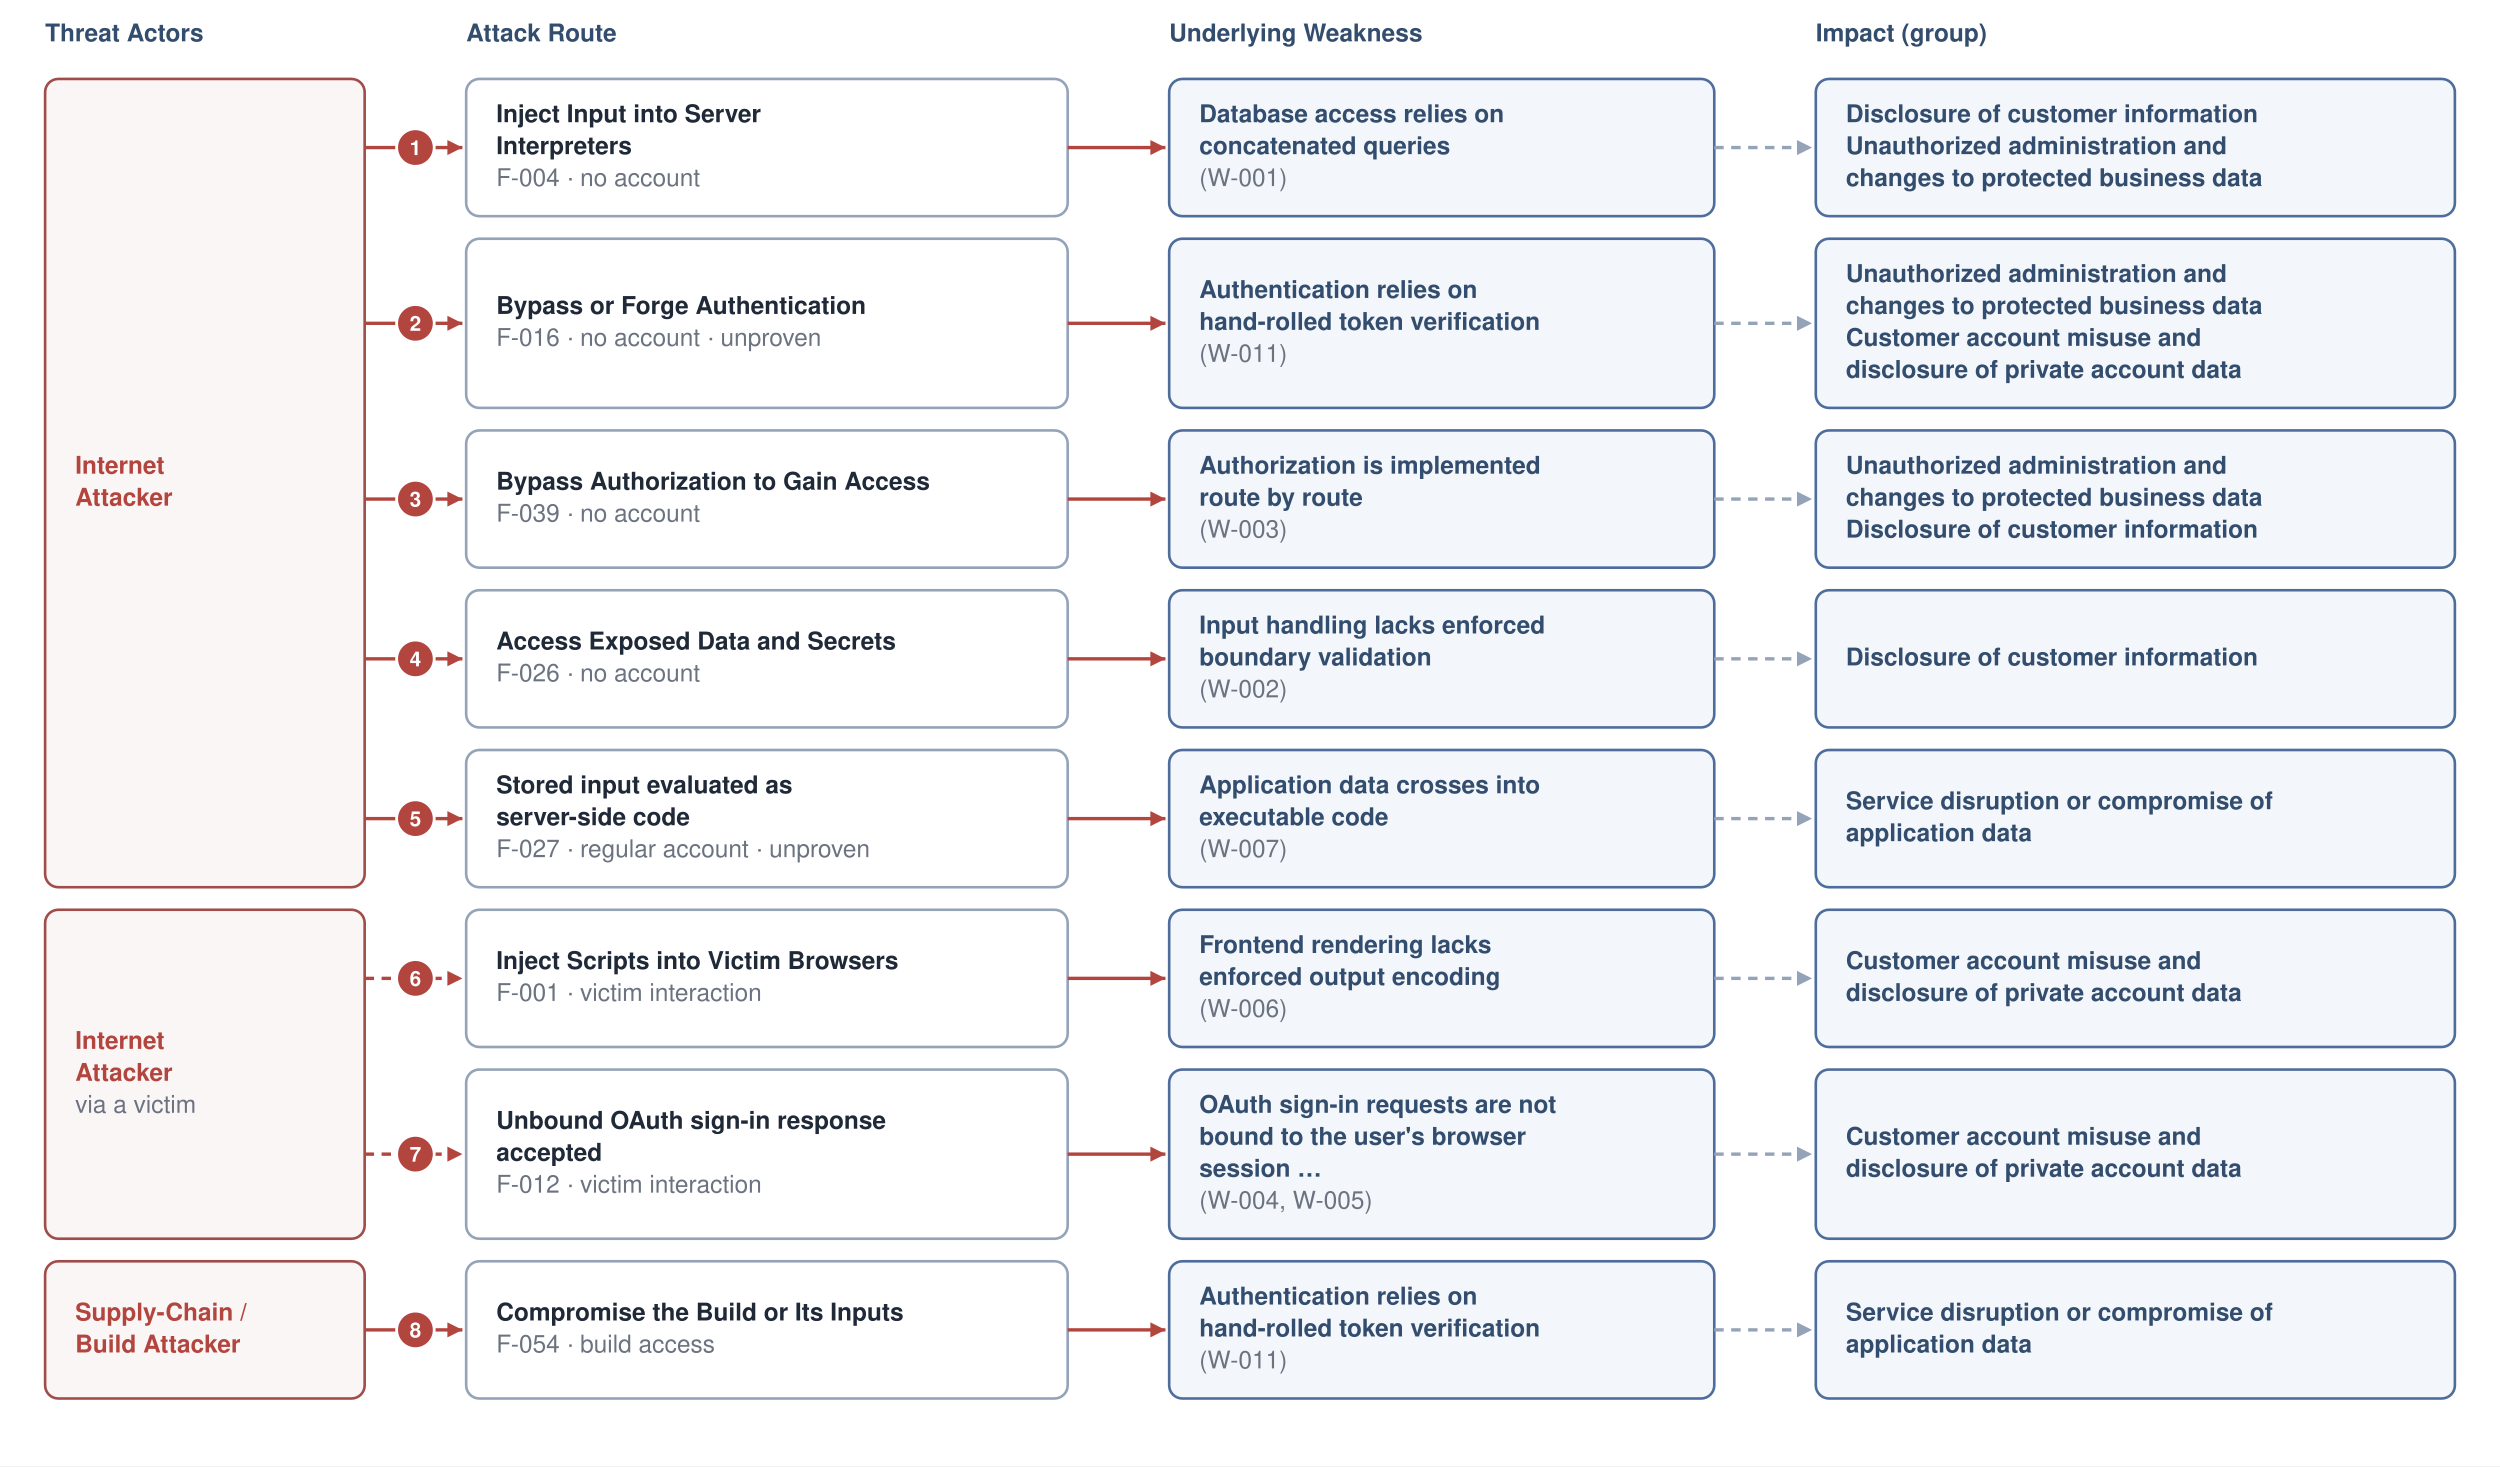
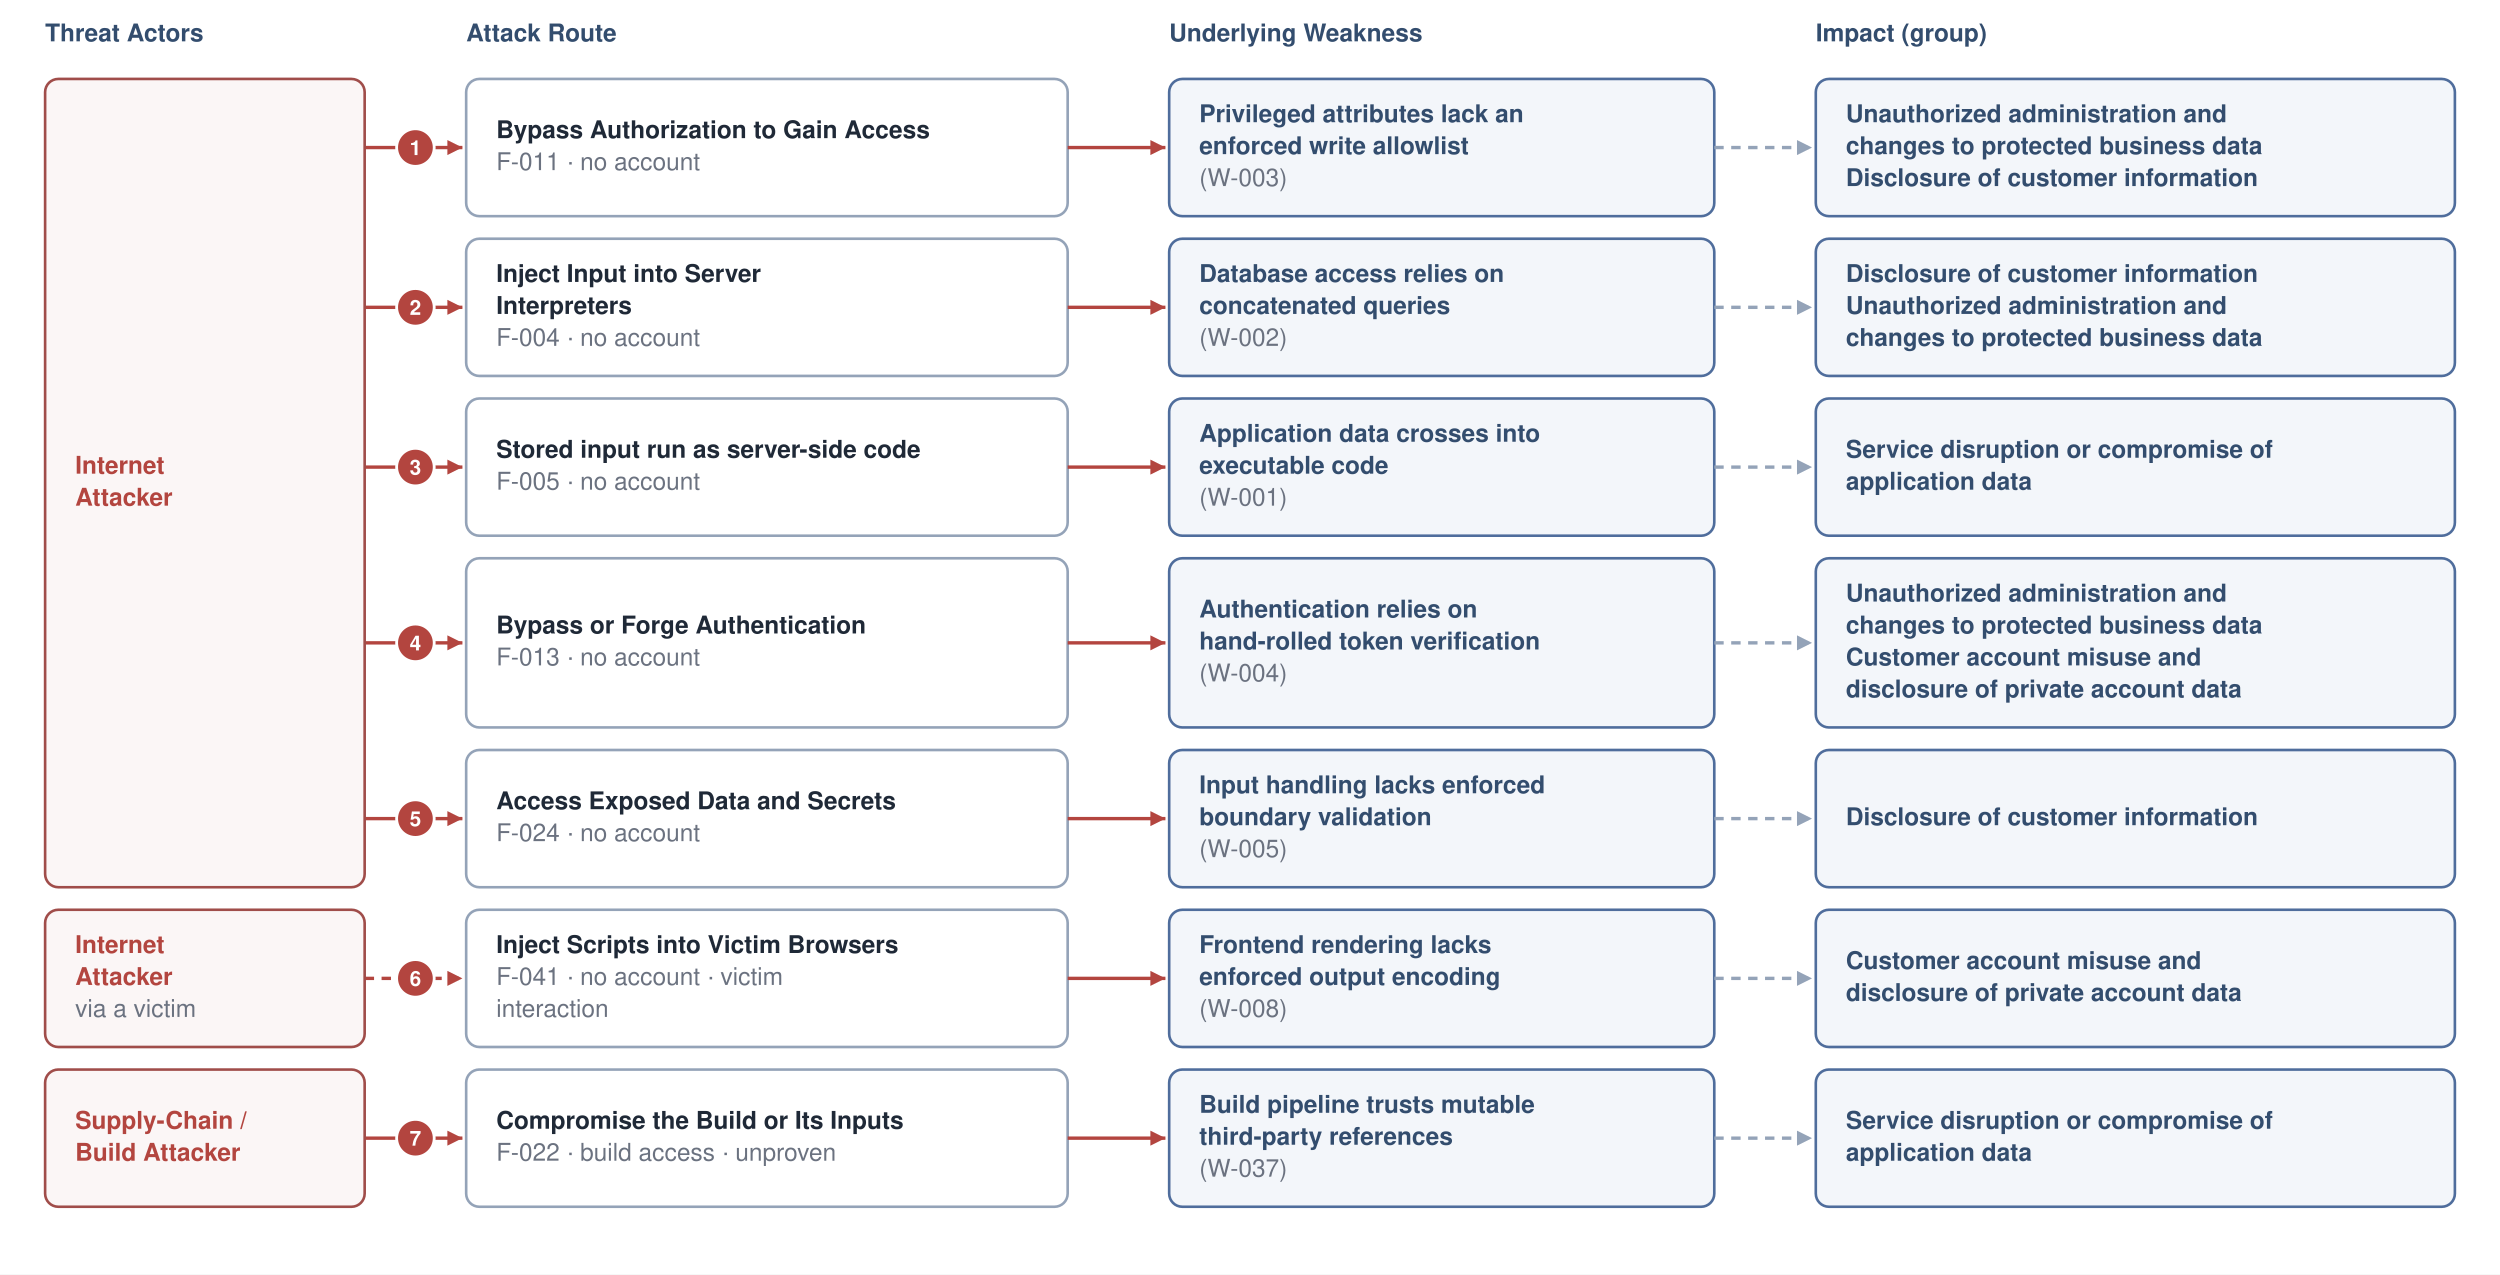
- <svg xmlns="http://www.w3.org/2000/svg" width="1330" height="780" viewBox="0 0 1330 780" font-family="Helvetica, Arial, sans-serif" data-figure2-version="2" data-glyphs="1 2 3 4 5 6 7 8" role="img" aria-labelledby="f2-title">
-   <rect width="1330" height="780" fill="#ffffff" />
+ <svg xmlns="http://www.w3.org/2000/svg" width="1330" height="678" viewBox="0 0 1330 678" font-family="Helvetica, Arial, sans-serif" data-figure2-version="2" data-glyphs="1 2 3 4 5 6 7" role="img" aria-labelledby="f2-title">
+   <rect width="1330" height="678" fill="#ffffff" />
  <defs>
    <marker id="f2-attack" viewBox="0 0 10 10" refX="10" refY="5" markerWidth="8" markerHeight="8" markerUnits="userSpaceOnUse" orient="auto">
      <path d="M0 0 L10 5 L0 10 z" fill="#b3453f" />
    </marker>
    <marker id="f2-consequence" viewBox="0 0 10 10" refX="10" refY="5" markerWidth="8" markerHeight="8" markerUnits="userSpaceOnUse" orient="auto">
      <path d="M0 0 L10 5 L0 10 z" fill="#94a3b8" />
    </marker>
  </defs>
  <text x="24" y="22" font-size="13" fill="#334d6e" font-weight="bold">Threat Actors</text>
  <text x="248" y="22" font-size="13" fill="#334d6e" font-weight="bold">Attack Route</text>
  <text x="622" y="22" font-size="13" fill="#334d6e" font-weight="bold">Underlying Weakness</text>
  <text x="966" y="22" font-size="13" fill="#334d6e" font-weight="bold">Impact (group)</text>
-   <g data-route-number="1" data-finding-id="F-004" data-weakness-ids="W-001">
+   <g data-route-number="1" data-finding-id="F-011" data-weakness-ids="W-003">
    <rect x="248" y="42" width="320" height="73" rx="7" fill="#ffffff" stroke="#94a3b8" stroke-width="1.4" data-column="1" />
-     <text x="264" y="65.0" font-size="13" fill="#1f2937" font-weight="bold">Inject Input into Server</text>
-     <text x="264" y="82.0" font-size="13" fill="#1f2937" font-weight="bold">Interpreters</text>
-     <text x="264" y="99.0" font-size="13" fill="#6b7280" font-weight="normal">F-004 · no account</text>
+     <text x="264" y="73.5" font-size="13" fill="#1f2937" font-weight="bold">Bypass Authorization to Gain Access</text>
+     <text x="264" y="90.5" font-size="13" fill="#6b7280" font-weight="normal">F-011 · no account</text>
    <rect x="622" y="42" width="290" height="73" rx="7" fill="#f3f6fa" stroke="#4f6d9c" stroke-width="1.4" data-column="2" />
-     <text x="638" y="65.0" font-size="13" fill="#334d6e" font-weight="bold">Database access relies on</text>
-     <text x="638" y="82.0" font-size="13" fill="#334d6e" font-weight="bold">concatenated queries</text>
-     <text x="638" y="99.0" font-size="13" fill="#6b7280" font-weight="normal">(W-001)</text>
+     <text x="638" y="65.0" font-size="13" fill="#334d6e" font-weight="bold">Privileged attributes lack an</text>
+     <text x="638" y="82.0" font-size="13" fill="#334d6e" font-weight="bold">enforced write allowlist</text>
+     <text x="638" y="99.0" font-size="13" fill="#6b7280" font-weight="normal">(W-003)</text>
    <rect x="966" y="42" width="340" height="73" rx="7" fill="#f3f6fa" stroke="#4f6d9c" stroke-width="1.4" data-column="3" />
-     <text x="982" y="65.0" font-size="13" fill="#334d6e" font-weight="bold">Disclosure of customer information</text>
-     <text x="982" y="82.0" font-size="13" fill="#334d6e" font-weight="bold">Unauthorized administration and</text>
-     <text x="982" y="99.0" font-size="13" fill="#334d6e" font-weight="bold">changes to protected business data</text>
+     <text x="982" y="65.0" font-size="13" fill="#334d6e" font-weight="bold">Unauthorized administration and</text>
+     <text x="982" y="82.0" font-size="13" fill="#334d6e" font-weight="bold">changes to protected business data</text>
+     <text x="982" y="99.0" font-size="13" fill="#334d6e" font-weight="bold">Disclosure of customer information</text>
    <path d="M194 78.5 H246" fill="none" stroke="#b3453f" stroke-width="1.8" marker-end="url(#f2-attack)" />
    <path d="M568 78.5 H620" fill="none" stroke="#b3453f" stroke-width="1.8" marker-end="url(#f2-attack)" />
    <path d="M912 78.5 H964" fill="none" stroke="#94a3b8" stroke-width="1.8" marker-end="url(#f2-consequence)" stroke-dasharray="5 4" />
    <circle cx="221.0" cy="78.5" r="10" fill="#b3453f" stroke="#ffffff" stroke-width="1.5" />
    <text x="221.0" y="82.5" font-size="11" fill="#ffffff" font-weight="bold" text-anchor="middle" data-badge-number="1">1</text>
  </g>
-   <g data-route-number="2" data-finding-id="F-016" data-weakness-ids="W-011">
-     <rect x="248" y="127" width="320" height="90" rx="7" fill="#ffffff" stroke="#94a3b8" stroke-width="1.4" data-column="1" />
-     <text x="264" y="167.0" font-size="13" fill="#1f2937" font-weight="bold">Bypass or Forge Authentication</text>
-     <text x="264" y="184.0" font-size="13" fill="#6b7280" font-weight="normal">F-016 · no account · unproven</text>
-     <rect x="622" y="127" width="290" height="90" rx="7" fill="#f3f6fa" stroke="#4f6d9c" stroke-width="1.4" data-column="2" />
-     <text x="638" y="158.5" font-size="13" fill="#334d6e" font-weight="bold">Authentication relies on</text>
-     <text x="638" y="175.5" font-size="13" fill="#334d6e" font-weight="bold">hand-rolled token verification</text>
-     <text x="638" y="192.5" font-size="13" fill="#6b7280" font-weight="normal">(W-011)</text>
-     <rect x="966" y="127" width="340" height="90" rx="7" fill="#f3f6fa" stroke="#4f6d9c" stroke-width="1.4" data-column="3" />
-     <text x="982" y="150.0" font-size="13" fill="#334d6e" font-weight="bold">Unauthorized administration and</text>
-     <text x="982" y="167.0" font-size="13" fill="#334d6e" font-weight="bold">changes to protected business data</text>
-     <text x="982" y="184.0" font-size="13" fill="#334d6e" font-weight="bold">Customer account misuse and</text>
-     <text x="982" y="201.0" font-size="13" fill="#334d6e" font-weight="bold">disclosure of private account data</text>
-     <path d="M194 172.0 H246" fill="none" stroke="#b3453f" stroke-width="1.8" marker-end="url(#f2-attack)" />
-     <path d="M568 172.0 H620" fill="none" stroke="#b3453f" stroke-width="1.8" marker-end="url(#f2-attack)" />
-     <path d="M912 172.0 H964" fill="none" stroke="#94a3b8" stroke-width="1.8" marker-end="url(#f2-consequence)" stroke-dasharray="5 4" />
-     <circle cx="221.0" cy="172.0" r="10" fill="#b3453f" stroke="#ffffff" stroke-width="1.5" />
-     <text x="221.0" y="176.0" font-size="11" fill="#ffffff" font-weight="bold" text-anchor="middle" data-badge-number="2">2</text>
+   <g data-route-number="2" data-finding-id="F-004" data-weakness-ids="W-002">
+     <rect x="248" y="127" width="320" height="73" rx="7" fill="#ffffff" stroke="#94a3b8" stroke-width="1.4" data-column="1" />
+     <text x="264" y="150.0" font-size="13" fill="#1f2937" font-weight="bold">Inject Input into Server</text>
+     <text x="264" y="167.0" font-size="13" fill="#1f2937" font-weight="bold">Interpreters</text>
+     <text x="264" y="184.0" font-size="13" fill="#6b7280" font-weight="normal">F-004 · no account</text>
+     <rect x="622" y="127" width="290" height="73" rx="7" fill="#f3f6fa" stroke="#4f6d9c" stroke-width="1.4" data-column="2" />
+     <text x="638" y="150.0" font-size="13" fill="#334d6e" font-weight="bold">Database access relies on</text>
+     <text x="638" y="167.0" font-size="13" fill="#334d6e" font-weight="bold">concatenated queries</text>
+     <text x="638" y="184.0" font-size="13" fill="#6b7280" font-weight="normal">(W-002)</text>
+     <rect x="966" y="127" width="340" height="73" rx="7" fill="#f3f6fa" stroke="#4f6d9c" stroke-width="1.4" data-column="3" />
+     <text x="982" y="150.0" font-size="13" fill="#334d6e" font-weight="bold">Disclosure of customer information</text>
+     <text x="982" y="167.0" font-size="13" fill="#334d6e" font-weight="bold">Unauthorized administration and</text>
+     <text x="982" y="184.0" font-size="13" fill="#334d6e" font-weight="bold">changes to protected business data</text>
+     <path d="M194 163.5 H246" fill="none" stroke="#b3453f" stroke-width="1.8" marker-end="url(#f2-attack)" />
+     <path d="M568 163.5 H620" fill="none" stroke="#b3453f" stroke-width="1.8" marker-end="url(#f2-attack)" />
+     <path d="M912 163.5 H964" fill="none" stroke="#94a3b8" stroke-width="1.8" marker-end="url(#f2-consequence)" stroke-dasharray="5 4" />
+     <circle cx="221.0" cy="163.5" r="10" fill="#b3453f" stroke="#ffffff" stroke-width="1.5" />
+     <text x="221.0" y="167.5" font-size="11" fill="#ffffff" font-weight="bold" text-anchor="middle" data-badge-number="2">2</text>
  </g>
-   <g data-route-number="3" data-finding-id="F-039" data-weakness-ids="W-003">
-     <rect x="248" y="229" width="320" height="73" rx="7" fill="#ffffff" stroke="#94a3b8" stroke-width="1.4" data-column="1" />
-     <text x="264" y="260.5" font-size="13" fill="#1f2937" font-weight="bold">Bypass Authorization to Gain Access</text>
-     <text x="264" y="277.5" font-size="13" fill="#6b7280" font-weight="normal">F-039 · no account</text>
-     <rect x="622" y="229" width="290" height="73" rx="7" fill="#f3f6fa" stroke="#4f6d9c" stroke-width="1.4" data-column="2" />
-     <text x="638" y="252.0" font-size="13" fill="#334d6e" font-weight="bold">Authorization is implemented</text>
-     <text x="638" y="269.0" font-size="13" fill="#334d6e" font-weight="bold">route by route</text>
-     <text x="638" y="286.0" font-size="13" fill="#6b7280" font-weight="normal">(W-003)</text>
-     <rect x="966" y="229" width="340" height="73" rx="7" fill="#f3f6fa" stroke="#4f6d9c" stroke-width="1.4" data-column="3" />
-     <text x="982" y="252.0" font-size="13" fill="#334d6e" font-weight="bold">Unauthorized administration and</text>
-     <text x="982" y="269.0" font-size="13" fill="#334d6e" font-weight="bold">changes to protected business data</text>
-     <text x="982" y="286.0" font-size="13" fill="#334d6e" font-weight="bold">Disclosure of customer information</text>
-     <path d="M194 265.5 H246" fill="none" stroke="#b3453f" stroke-width="1.8" marker-end="url(#f2-attack)" />
-     <path d="M568 265.5 H620" fill="none" stroke="#b3453f" stroke-width="1.8" marker-end="url(#f2-attack)" />
-     <path d="M912 265.5 H964" fill="none" stroke="#94a3b8" stroke-width="1.8" marker-end="url(#f2-consequence)" stroke-dasharray="5 4" />
-     <circle cx="221.0" cy="265.5" r="10" fill="#b3453f" stroke="#ffffff" stroke-width="1.5" />
-     <text x="221.0" y="269.5" font-size="11" fill="#ffffff" font-weight="bold" text-anchor="middle" data-badge-number="3">3</text>
+   <g data-route-number="3" data-finding-id="F-005" data-weakness-ids="W-001">
+     <rect x="248" y="212" width="320" height="73" rx="7" fill="#ffffff" stroke="#94a3b8" stroke-width="1.4" data-column="1" />
+     <text x="264" y="243.5" font-size="13" fill="#1f2937" font-weight="bold">Stored input run as server-side code</text>
+     <text x="264" y="260.5" font-size="13" fill="#6b7280" font-weight="normal">F-005 · no account</text>
+     <rect x="622" y="212" width="290" height="73" rx="7" fill="#f3f6fa" stroke="#4f6d9c" stroke-width="1.4" data-column="2" />
+     <text x="638" y="235.0" font-size="13" fill="#334d6e" font-weight="bold">Application data crosses into</text>
+     <text x="638" y="252.0" font-size="13" fill="#334d6e" font-weight="bold">executable code</text>
+     <text x="638" y="269.0" font-size="13" fill="#6b7280" font-weight="normal">(W-001)</text>
+     <rect x="966" y="212" width="340" height="73" rx="7" fill="#f3f6fa" stroke="#4f6d9c" stroke-width="1.4" data-column="3" />
+     <text x="982" y="243.5" font-size="13" fill="#334d6e" font-weight="bold">Service disruption or compromise of</text>
+     <text x="982" y="260.5" font-size="13" fill="#334d6e" font-weight="bold">application data</text>
+     <path d="M194 248.5 H246" fill="none" stroke="#b3453f" stroke-width="1.8" marker-end="url(#f2-attack)" />
+     <path d="M568 248.5 H620" fill="none" stroke="#b3453f" stroke-width="1.8" marker-end="url(#f2-attack)" />
+     <path d="M912 248.5 H964" fill="none" stroke="#94a3b8" stroke-width="1.8" marker-end="url(#f2-consequence)" stroke-dasharray="5 4" />
+     <circle cx="221.0" cy="248.5" r="10" fill="#b3453f" stroke="#ffffff" stroke-width="1.5" />
+     <text x="221.0" y="252.5" font-size="11" fill="#ffffff" font-weight="bold" text-anchor="middle" data-badge-number="3">3</text>
  </g>
-   <g data-route-number="4" data-finding-id="F-026" data-weakness-ids="W-002">
-     <rect x="248" y="314" width="320" height="73" rx="7" fill="#ffffff" stroke="#94a3b8" stroke-width="1.4" data-column="1" />
-     <text x="264" y="345.5" font-size="13" fill="#1f2937" font-weight="bold">Access Exposed Data and Secrets</text>
-     <text x="264" y="362.5" font-size="13" fill="#6b7280" font-weight="normal">F-026 · no account</text>
-     <rect x="622" y="314" width="290" height="73" rx="7" fill="#f3f6fa" stroke="#4f6d9c" stroke-width="1.4" data-column="2" />
-     <text x="638" y="337.0" font-size="13" fill="#334d6e" font-weight="bold">Input handling lacks enforced</text>
-     <text x="638" y="354.0" font-size="13" fill="#334d6e" font-weight="bold">boundary validation</text>
-     <text x="638" y="371.0" font-size="13" fill="#6b7280" font-weight="normal">(W-002)</text>
-     <rect x="966" y="314" width="340" height="73" rx="7" fill="#f3f6fa" stroke="#4f6d9c" stroke-width="1.4" data-column="3" />
-     <text x="982" y="354.0" font-size="13" fill="#334d6e" font-weight="bold">Disclosure of customer information</text>
-     <path d="M194 350.5 H246" fill="none" stroke="#b3453f" stroke-width="1.8" marker-end="url(#f2-attack)" />
-     <path d="M568 350.5 H620" fill="none" stroke="#b3453f" stroke-width="1.8" marker-end="url(#f2-attack)" />
-     <path d="M912 350.5 H964" fill="none" stroke="#94a3b8" stroke-width="1.8" marker-end="url(#f2-consequence)" stroke-dasharray="5 4" />
-     <circle cx="221.0" cy="350.5" r="10" fill="#b3453f" stroke="#ffffff" stroke-width="1.5" />
-     <text x="221.0" y="354.5" font-size="11" fill="#ffffff" font-weight="bold" text-anchor="middle" data-badge-number="4">4</text>
+   <g data-route-number="4" data-finding-id="F-013" data-weakness-ids="W-004">
+     <rect x="248" y="297" width="320" height="90" rx="7" fill="#ffffff" stroke="#94a3b8" stroke-width="1.4" data-column="1" />
+     <text x="264" y="337.0" font-size="13" fill="#1f2937" font-weight="bold">Bypass or Forge Authentication</text>
+     <text x="264" y="354.0" font-size="13" fill="#6b7280" font-weight="normal">F-013 · no account</text>
+     <rect x="622" y="297" width="290" height="90" rx="7" fill="#f3f6fa" stroke="#4f6d9c" stroke-width="1.4" data-column="2" />
+     <text x="638" y="328.5" font-size="13" fill="#334d6e" font-weight="bold">Authentication relies on</text>
+     <text x="638" y="345.5" font-size="13" fill="#334d6e" font-weight="bold">hand-rolled token verification</text>
+     <text x="638" y="362.5" font-size="13" fill="#6b7280" font-weight="normal">(W-004)</text>
+     <rect x="966" y="297" width="340" height="90" rx="7" fill="#f3f6fa" stroke="#4f6d9c" stroke-width="1.4" data-column="3" />
+     <text x="982" y="320.0" font-size="13" fill="#334d6e" font-weight="bold">Unauthorized administration and</text>
+     <text x="982" y="337.0" font-size="13" fill="#334d6e" font-weight="bold">changes to protected business data</text>
+     <text x="982" y="354.0" font-size="13" fill="#334d6e" font-weight="bold">Customer account misuse and</text>
+     <text x="982" y="371.0" font-size="13" fill="#334d6e" font-weight="bold">disclosure of private account data</text>
+     <path d="M194 342.0 H246" fill="none" stroke="#b3453f" stroke-width="1.8" marker-end="url(#f2-attack)" />
+     <path d="M568 342.0 H620" fill="none" stroke="#b3453f" stroke-width="1.8" marker-end="url(#f2-attack)" />
+     <path d="M912 342.0 H964" fill="none" stroke="#94a3b8" stroke-width="1.8" marker-end="url(#f2-consequence)" stroke-dasharray="5 4" />
+     <circle cx="221.0" cy="342.0" r="10" fill="#b3453f" stroke="#ffffff" stroke-width="1.5" />
+     <text x="221.0" y="346.0" font-size="11" fill="#ffffff" font-weight="bold" text-anchor="middle" data-badge-number="4">4</text>
  </g>
-   <g data-route-number="5" data-finding-id="F-027" data-weakness-ids="W-007">
+   <g data-route-number="5" data-finding-id="F-024" data-weakness-ids="W-005">
    <rect x="248" y="399" width="320" height="73" rx="7" fill="#ffffff" stroke="#94a3b8" stroke-width="1.4" data-column="1" />
-     <text x="264" y="422.0" font-size="13" fill="#1f2937" font-weight="bold">Stored input evaluated as</text>
-     <text x="264" y="439.0" font-size="13" fill="#1f2937" font-weight="bold">server-side code</text>
-     <text x="264" y="456.0" font-size="13" fill="#6b7280" font-weight="normal">F-027 · regular account · unproven</text>
+     <text x="264" y="430.5" font-size="13" fill="#1f2937" font-weight="bold">Access Exposed Data and Secrets</text>
+     <text x="264" y="447.5" font-size="13" fill="#6b7280" font-weight="normal">F-024 · no account</text>
    <rect x="622" y="399" width="290" height="73" rx="7" fill="#f3f6fa" stroke="#4f6d9c" stroke-width="1.4" data-column="2" />
-     <text x="638" y="422.0" font-size="13" fill="#334d6e" font-weight="bold">Application data crosses into</text>
-     <text x="638" y="439.0" font-size="13" fill="#334d6e" font-weight="bold">executable code</text>
-     <text x="638" y="456.0" font-size="13" fill="#6b7280" font-weight="normal">(W-007)</text>
+     <text x="638" y="422.0" font-size="13" fill="#334d6e" font-weight="bold">Input handling lacks enforced</text>
+     <text x="638" y="439.0" font-size="13" fill="#334d6e" font-weight="bold">boundary validation</text>
+     <text x="638" y="456.0" font-size="13" fill="#6b7280" font-weight="normal">(W-005)</text>
    <rect x="966" y="399" width="340" height="73" rx="7" fill="#f3f6fa" stroke="#4f6d9c" stroke-width="1.4" data-column="3" />
-     <text x="982" y="430.5" font-size="13" fill="#334d6e" font-weight="bold">Service disruption or compromise of</text>
-     <text x="982" y="447.5" font-size="13" fill="#334d6e" font-weight="bold">application data</text>
+     <text x="982" y="439.0" font-size="13" fill="#334d6e" font-weight="bold">Disclosure of customer information</text>
    <path d="M194 435.5 H246" fill="none" stroke="#b3453f" stroke-width="1.8" marker-end="url(#f2-attack)" />
    <path d="M568 435.5 H620" fill="none" stroke="#b3453f" stroke-width="1.8" marker-end="url(#f2-attack)" />
    <path d="M912 435.5 H964" fill="none" stroke="#94a3b8" stroke-width="1.8" marker-end="url(#f2-consequence)" stroke-dasharray="5 4" />
    <circle cx="221.0" cy="435.5" r="10" fill="#b3453f" stroke="#ffffff" stroke-width="1.5" />
    <text x="221.0" y="439.5" font-size="11" fill="#ffffff" font-weight="bold" text-anchor="middle" data-badge-number="5">5</text>
  </g>
-   <g data-route-number="6" data-finding-id="F-001" data-weakness-ids="W-006">
+   <g data-route-number="6" data-finding-id="F-041" data-weakness-ids="W-008">
    <rect x="248" y="484" width="320" height="73" rx="7" fill="#ffffff" stroke="#94a3b8" stroke-width="1.4" data-column="1" />
-     <text x="264" y="515.5" font-size="13" fill="#1f2937" font-weight="bold">Inject Scripts into Victim Browsers</text>
-     <text x="264" y="532.5" font-size="13" fill="#6b7280" font-weight="normal">F-001 · victim interaction</text>
+     <text x="264" y="507.0" font-size="13" fill="#1f2937" font-weight="bold">Inject Scripts into Victim Browsers</text>
+     <text x="264" y="524.0" font-size="13" fill="#6b7280" font-weight="normal">F-041 · no account · victim</text>
+     <text x="264" y="541.0" font-size="13" fill="#6b7280" font-weight="normal">interaction</text>
    <rect x="622" y="484" width="290" height="73" rx="7" fill="#f3f6fa" stroke="#4f6d9c" stroke-width="1.4" data-column="2" />
    <text x="638" y="507.0" font-size="13" fill="#334d6e" font-weight="bold">Frontend rendering lacks</text>
    <text x="638" y="524.0" font-size="13" fill="#334d6e" font-weight="bold">enforced output encoding</text>
-     <text x="638" y="541.0" font-size="13" fill="#6b7280" font-weight="normal">(W-006)</text>
+     <text x="638" y="541.0" font-size="13" fill="#6b7280" font-weight="normal">(W-008)</text>
    <rect x="966" y="484" width="340" height="73" rx="7" fill="#f3f6fa" stroke="#4f6d9c" stroke-width="1.4" data-column="3" />
    <text x="982" y="515.5" font-size="13" fill="#334d6e" font-weight="bold">Customer account misuse and</text>
    <text x="982" y="532.5" font-size="13" fill="#334d6e" font-weight="bold">disclosure of private account data</text>
    <path d="M194 520.5 H246" fill="none" stroke="#b3453f" stroke-width="1.8" marker-end="url(#f2-attack)" stroke-dasharray="5 4" />
    <path d="M568 520.5 H620" fill="none" stroke="#b3453f" stroke-width="1.8" marker-end="url(#f2-attack)" />
    <path d="M912 520.5 H964" fill="none" stroke="#94a3b8" stroke-width="1.8" marker-end="url(#f2-consequence)" stroke-dasharray="5 4" />
    <circle cx="221.0" cy="520.5" r="10" fill="#b3453f" stroke="#ffffff" stroke-width="1.5" />
    <text x="221.0" y="524.5" font-size="11" fill="#ffffff" font-weight="bold" text-anchor="middle" data-badge-number="6">6</text>
  </g>
-   <g data-route-number="7" data-finding-id="F-012" data-weakness-ids="W-004 W-005">
-     <rect x="248" y="569" width="320" height="90" rx="7" fill="#ffffff" stroke="#94a3b8" stroke-width="1.4" data-column="1" />
-     <text x="264" y="600.5" font-size="13" fill="#1f2937" font-weight="bold">Unbound OAuth sign-in response</text>
-     <text x="264" y="617.5" font-size="13" fill="#1f2937" font-weight="bold">accepted</text>
-     <text x="264" y="634.5" font-size="13" fill="#6b7280" font-weight="normal">F-012 · victim interaction</text>
-     <rect x="622" y="569" width="290" height="90" rx="7" fill="#f3f6fa" stroke="#4f6d9c" stroke-width="1.4" data-column="2" />
-     <text x="638" y="592.0" font-size="13" fill="#334d6e" font-weight="bold">OAuth sign-in requests are not</text>
-     <text x="638" y="609.0" font-size="13" fill="#334d6e" font-weight="bold">bound to the user's browser</text>
-     <text x="638" y="626.0" font-size="13" fill="#334d6e" font-weight="bold">session …</text>
-     <text x="638" y="643.0" font-size="13" fill="#6b7280" font-weight="normal">(W-004, W-005)</text>
-     <rect x="966" y="569" width="340" height="90" rx="7" fill="#f3f6fa" stroke="#4f6d9c" stroke-width="1.4" data-column="3" />
-     <text x="982" y="609.0" font-size="13" fill="#334d6e" font-weight="bold">Customer account misuse and</text>
-     <text x="982" y="626.0" font-size="13" fill="#334d6e" font-weight="bold">disclosure of private account data</text>
-     <path d="M194 614.0 H246" fill="none" stroke="#b3453f" stroke-width="1.8" marker-end="url(#f2-attack)" stroke-dasharray="5 4" />
-     <path d="M568 614.0 H620" fill="none" stroke="#b3453f" stroke-width="1.8" marker-end="url(#f2-attack)" />
-     <path d="M912 614.0 H964" fill="none" stroke="#94a3b8" stroke-width="1.8" marker-end="url(#f2-consequence)" stroke-dasharray="5 4" />
-     <circle cx="221.0" cy="614.0" r="10" fill="#b3453f" stroke="#ffffff" stroke-width="1.5" />
-     <text x="221.0" y="618.0" font-size="11" fill="#ffffff" font-weight="bold" text-anchor="middle" data-badge-number="7">7</text>
-   </g>
-   <g data-route-number="8" data-finding-id="F-054" data-weakness-ids="W-011">
-     <rect x="248" y="671" width="320" height="73" rx="7" fill="#ffffff" stroke="#94a3b8" stroke-width="1.4" data-column="1" />
-     <text x="264" y="702.5" font-size="13" fill="#1f2937" font-weight="bold">Compromise the Build or Its Inputs</text>
-     <text x="264" y="719.5" font-size="13" fill="#6b7280" font-weight="normal">F-054 · build access</text>
-     <rect x="622" y="671" width="290" height="73" rx="7" fill="#f3f6fa" stroke="#4f6d9c" stroke-width="1.4" data-column="2" />
-     <text x="638" y="694.0" font-size="13" fill="#334d6e" font-weight="bold">Authentication relies on</text>
-     <text x="638" y="711.0" font-size="13" fill="#334d6e" font-weight="bold">hand-rolled token verification</text>
-     <text x="638" y="728.0" font-size="13" fill="#6b7280" font-weight="normal">(W-011)</text>
-     <rect x="966" y="671" width="340" height="73" rx="7" fill="#f3f6fa" stroke="#4f6d9c" stroke-width="1.4" data-column="3" />
-     <text x="982" y="702.5" font-size="13" fill="#334d6e" font-weight="bold">Service disruption or compromise of</text>
-     <text x="982" y="719.5" font-size="13" fill="#334d6e" font-weight="bold">application data</text>
-     <path d="M194 707.5 H246" fill="none" stroke="#b3453f" stroke-width="1.8" marker-end="url(#f2-attack)" />
-     <path d="M568 707.5 H620" fill="none" stroke="#b3453f" stroke-width="1.8" marker-end="url(#f2-attack)" />
-     <path d="M912 707.5 H964" fill="none" stroke="#94a3b8" stroke-width="1.8" marker-end="url(#f2-consequence)" stroke-dasharray="5 4" />
-     <circle cx="221.0" cy="707.5" r="10" fill="#b3453f" stroke="#ffffff" stroke-width="1.5" />
-     <text x="221.0" y="711.5" font-size="11" fill="#ffffff" font-weight="bold" text-anchor="middle" data-badge-number="8">8</text>
+   <g data-route-number="7" data-finding-id="F-022" data-weakness-ids="W-037">
+     <rect x="248" y="569" width="320" height="73" rx="7" fill="#ffffff" stroke="#94a3b8" stroke-width="1.4" data-column="1" />
+     <text x="264" y="600.5" font-size="13" fill="#1f2937" font-weight="bold">Compromise the Build or Its Inputs</text>
+     <text x="264" y="617.5" font-size="13" fill="#6b7280" font-weight="normal">F-022 · build access · unproven</text>
+     <rect x="622" y="569" width="290" height="73" rx="7" fill="#f3f6fa" stroke="#4f6d9c" stroke-width="1.4" data-column="2" />
+     <text x="638" y="592.0" font-size="13" fill="#334d6e" font-weight="bold">Build pipeline trusts mutable</text>
+     <text x="638" y="609.0" font-size="13" fill="#334d6e" font-weight="bold">third-party references</text>
+     <text x="638" y="626.0" font-size="13" fill="#6b7280" font-weight="normal">(W-037)</text>
+     <rect x="966" y="569" width="340" height="73" rx="7" fill="#f3f6fa" stroke="#4f6d9c" stroke-width="1.4" data-column="3" />
+     <text x="982" y="600.5" font-size="13" fill="#334d6e" font-weight="bold">Service disruption or compromise of</text>
+     <text x="982" y="617.5" font-size="13" fill="#334d6e" font-weight="bold">application data</text>
+     <path d="M194 605.5 H246" fill="none" stroke="#b3453f" stroke-width="1.8" marker-end="url(#f2-attack)" />
+     <path d="M568 605.5 H620" fill="none" stroke="#b3453f" stroke-width="1.8" marker-end="url(#f2-attack)" />
+     <path d="M912 605.5 H964" fill="none" stroke="#94a3b8" stroke-width="1.8" marker-end="url(#f2-consequence)" stroke-dasharray="5 4" />
+     <circle cx="221.0" cy="605.5" r="10" fill="#b3453f" stroke="#ffffff" stroke-width="1.5" />
+     <text x="221.0" y="609.5" font-size="11" fill="#ffffff" font-weight="bold" text-anchor="middle" data-badge-number="7">7</text>
  </g>
  <g data-actor-card="internet-anon" data-actor-victim="false" data-actor-routes="1 2 3 4 5">
    <rect x="24" y="42" width="170" height="430" rx="7" fill="#fbf6f6" stroke="#a04d4a" stroke-width="1.4" data-column="0" />
    <text x="40" y="252.0" font-size="13" fill="#b3453f" font-weight="bold">Internet</text>
    <text x="40" y="269.0" font-size="13" fill="#b3453f" font-weight="bold">Attacker</text>
  </g>
-   <g data-actor-card="internet-anon" data-actor-victim="true" data-actor-routes="6 7">
-     <rect x="24" y="484" width="170" height="175" rx="7" fill="#fbf6f6" stroke="#a04d4a" stroke-width="1.4" data-column="0" />
-     <text x="40" y="558.0" font-size="13" fill="#b3453f" font-weight="bold">Internet</text>
-     <text x="40" y="575.0" font-size="13" fill="#b3453f" font-weight="bold">Attacker</text>
-     <text x="40" y="592.0" font-size="13" fill="#6b7280" font-weight="normal">via a victim</text>
+   <g data-actor-card="internet-anon" data-actor-victim="true" data-actor-routes="6">
+     <rect x="24" y="484" width="170" height="73" rx="7" fill="#fbf6f6" stroke="#a04d4a" stroke-width="1.4" data-column="0" />
+     <text x="40" y="507.0" font-size="13" fill="#b3453f" font-weight="bold">Internet</text>
+     <text x="40" y="524.0" font-size="13" fill="#b3453f" font-weight="bold">Attacker</text>
+     <text x="40" y="541.0" font-size="13" fill="#6b7280" font-weight="normal">via a victim</text>
  </g>
-   <g data-actor-card="build-time" data-actor-victim="false" data-actor-routes="8">
-     <rect x="24" y="671" width="170" height="73" rx="7" fill="#fbf6f6" stroke="#a04d4a" stroke-width="1.4" data-column="0" />
-     <text x="40" y="702.5" font-size="13" fill="#b3453f" font-weight="bold">Supply-Chain /</text>
-     <text x="40" y="719.5" font-size="13" fill="#b3453f" font-weight="bold">Build Attacker</text>
+   <g data-actor-card="build-time" data-actor-victim="false" data-actor-routes="7">
+     <rect x="24" y="569" width="170" height="73" rx="7" fill="#fbf6f6" stroke="#a04d4a" stroke-width="1.4" data-column="0" />
+     <text x="40" y="600.5" font-size="13" fill="#b3453f" font-weight="bold">Supply-Chain /</text>
+     <text x="40" y="617.5" font-size="13" fill="#b3453f" font-weight="bold">Build Attacker</text>
  </g>
</svg>
